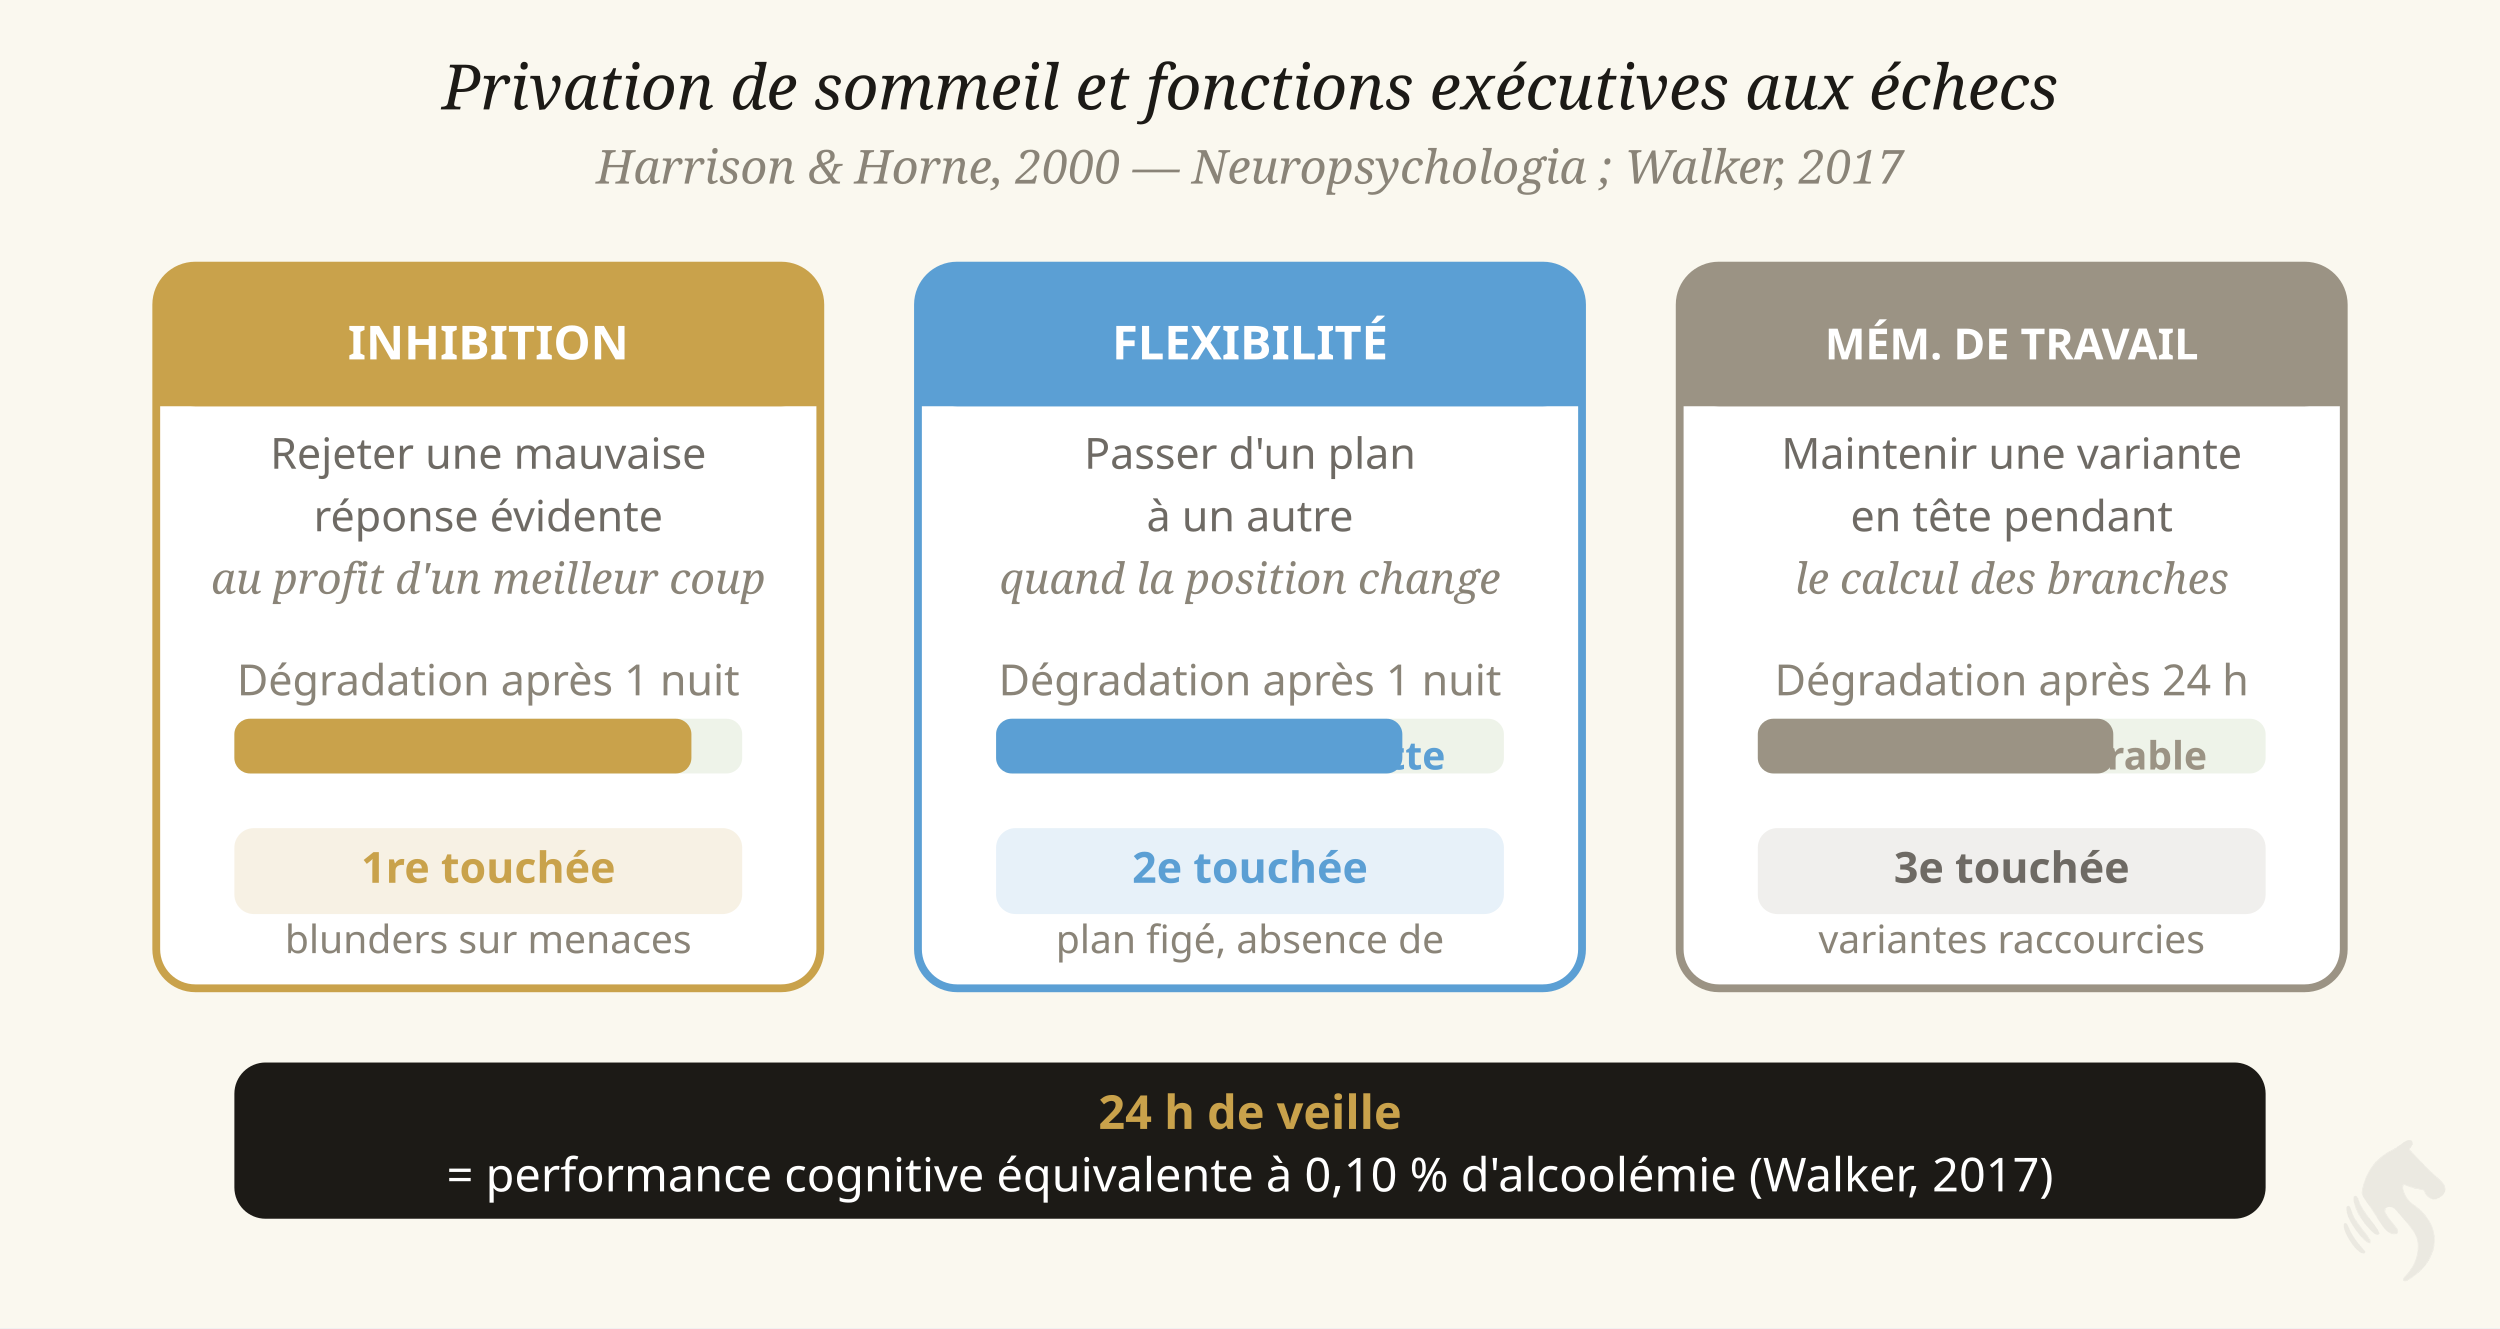
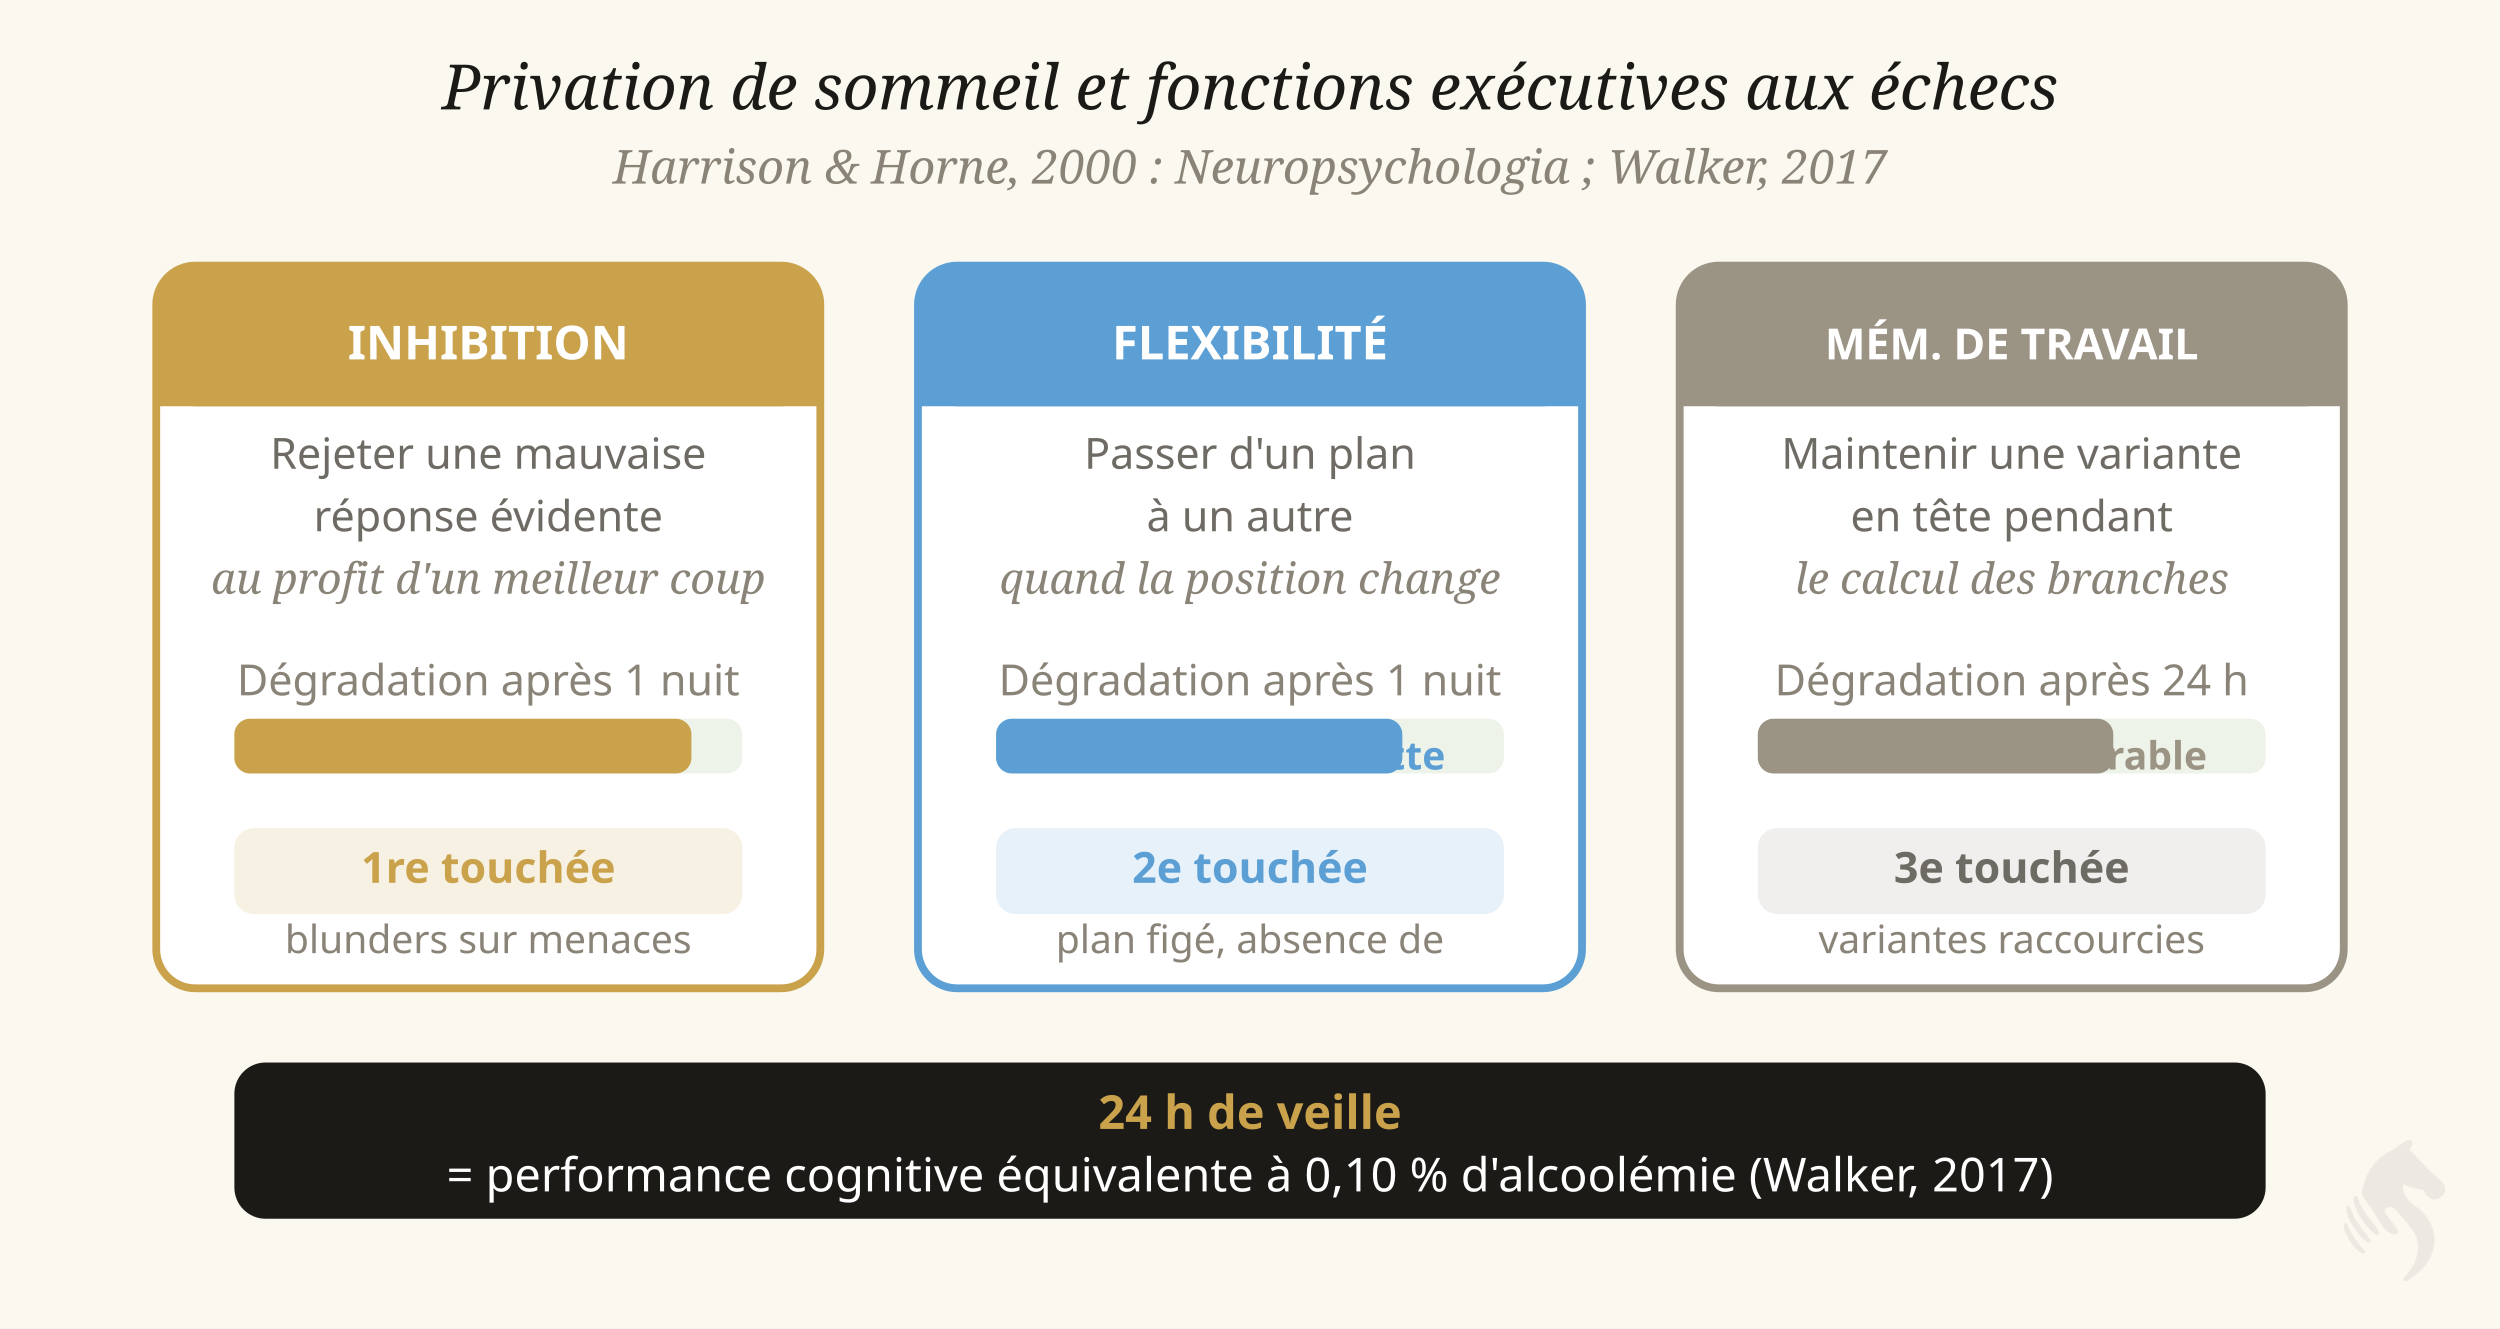
<svg xmlns="http://www.w3.org/2000/svg" width="640" height="340" viewBox="0 0 640 340" role="img" aria-labelledby="som2">
  <rect width="640" height="340" fill="#faf8ef" />
  <text x="320" y="28" text-anchor="middle" font-family="Georgia, serif" font-size="16" font-style="italic" fill="#1c1a16">Privation de sommeil et fonctions exécutives aux échecs</text>
-   <text x="320" y="47" text-anchor="middle" font-family="Georgia, serif" font-size="12" font-style="italic" fill="#8a8478">Harrison &amp; Horne, 2000 — Neuropsychologia ; Walker, 2017</text>
+   <text x="320" y="47" text-anchor="middle" font-family="Georgia, serif" font-size="12" font-style="italic" fill="#8a8478">Harrison &amp; Horne, 2000 : Neuropsychologia ; Walker, 2017</text>
  <rect x="40" y="68" width="170" height="185" rx="10" fill="#fff" stroke="#c9a24b" stroke-width="2" />
  <rect x="40" y="68" width="170" height="36" rx="10" fill="#c9a24b" />
  <rect x="40" y="90" width="170" height="14" rx="0" fill="#c9a24b" />
  <text x="125" y="92" text-anchor="middle" font-family="system-ui, sans-serif" font-size="12" font-weight="700" fill="#fff">INHIBITION</text>
  <text x="125" y="120" text-anchor="middle" font-family="system-ui, sans-serif" font-size="11" fill="#6e6a64">Rejeter une mauvaise</text>
  <text x="125" y="136" text-anchor="middle" font-family="system-ui, sans-serif" font-size="11" fill="#6e6a64">réponse évidente</text>
  <text x="125" y="152" text-anchor="middle" font-family="Georgia, serif" font-size="11" font-style="italic" fill="#8a8478">au profit d'un meilleur coup</text>
  <text x="125" y="178" text-anchor="middle" font-family="system-ui, sans-serif" font-size="11" fill="#8a8478">Dégradation après 1 nuit</text>
  <rect x="60" y="184" width="130" height="14" rx="4" fill="#eef3e9" />
  <rect x="60" y="184" width="117" height="14" rx="4" fill="#c9a24b" />
  <text x="175" y="197" text-anchor="end" font-family="system-ui, sans-serif" font-size="10" font-weight="700" fill="#c9a24b">forte</text>
  <rect x="60" y="212" width="130" height="22" rx="5" fill="#c9a24b" opacity="0.15" />
  <text x="125" y="226" text-anchor="middle" font-family="system-ui, sans-serif" font-size="11" font-weight="700" fill="#c9a24b">1re touchée</text>
  <text x="125" y="244" text-anchor="middle" font-family="system-ui, sans-serif" font-size="10" fill="#8a8478">blunders sur menaces</text>
  <rect x="235" y="68" width="170" height="185" rx="10" fill="#fff" stroke="#5b9fd4" stroke-width="2" />
  <rect x="235" y="68" width="170" height="36" rx="10" fill="#5b9fd4" />
  <rect x="235" y="90" width="170" height="14" rx="0" fill="#5b9fd4" />
  <text x="320" y="92" text-anchor="middle" font-family="system-ui, sans-serif" font-size="12" font-weight="700" fill="#fff">FLEXIBILITÉ</text>
  <text x="320" y="120" text-anchor="middle" font-family="system-ui, sans-serif" font-size="11" fill="#6e6a64">Passer d'un plan</text>
  <text x="320" y="136" text-anchor="middle" font-family="system-ui, sans-serif" font-size="11" fill="#6e6a64">à un autre</text>
  <text x="320" y="152" text-anchor="middle" font-family="Georgia, serif" font-size="11" font-style="italic" fill="#8a8478">quand la position change</text>
  <text x="320" y="178" text-anchor="middle" font-family="system-ui, sans-serif" font-size="11" fill="#8a8478">Dégradation après 1 nuit</text>
  <rect x="255" y="184" width="130" height="14" rx="4" fill="#eef3e9" />
  <rect x="255" y="184" width="104" height="14" rx="4" fill="#5b9fd4" />
  <text x="370" y="197" text-anchor="end" font-family="system-ui, sans-serif" font-size="10" font-weight="700" fill="#5b9fd4">nette</text>
  <rect x="255" y="212" width="130" height="22" rx="5" fill="#5b9fd4" opacity="0.15" />
  <text x="320" y="226" text-anchor="middle" font-family="system-ui, sans-serif" font-size="11" font-weight="700" fill="#5b9fd4">2e touchée</text>
  <text x="320" y="244" text-anchor="middle" font-family="system-ui, sans-serif" font-size="10" fill="#8a8478">plan figé, absence de</text>
  <rect x="430" y="68" width="170" height="185" rx="10" fill="#fff" stroke="#9b9384" stroke-width="2" />
  <rect x="430" y="68" width="170" height="36" rx="10" fill="#9b9384" />
  <rect x="430" y="90" width="170" height="14" rx="0" fill="#9b9384" />
  <text x="515" y="92" text-anchor="middle" font-family="system-ui, sans-serif" font-size="11" font-weight="700" fill="#fff">MÉM. DE TRAVAIL</text>
  <text x="515" y="120" text-anchor="middle" font-family="system-ui, sans-serif" font-size="11" fill="#6e6a64">Maintenir une variante</text>
  <text x="515" y="136" text-anchor="middle" font-family="system-ui, sans-serif" font-size="11" fill="#6e6a64">en tête pendant</text>
  <text x="515" y="152" text-anchor="middle" font-family="Georgia, serif" font-size="11" font-style="italic" fill="#8a8478">le calcul des branches</text>
  <text x="515" y="178" text-anchor="middle" font-family="system-ui, sans-serif" font-size="11" fill="#8a8478">Dégradation après 24 h</text>
  <rect x="450" y="184" width="130" height="14" rx="4" fill="#eef3e9" />
  <rect x="450" y="184" width="91" height="14" rx="4" fill="#9b9384" />
  <text x="565" y="197" text-anchor="end" font-family="system-ui, sans-serif" font-size="10" font-weight="700" fill="#9b9384">mesurable</text>
  <rect x="450" y="212" width="130" height="22" rx="5" fill="#9b9384" opacity="0.15" />
  <text x="515" y="226" text-anchor="middle" font-family="system-ui, sans-serif" font-size="11" font-weight="700" fill="#6e6a64">3e touchée</text>
  <text x="515" y="244" text-anchor="middle" font-family="system-ui, sans-serif" font-size="10" fill="#8a8478">variantes raccourcies</text>
  <rect x="60" y="272" width="520" height="40" rx="8" fill="#1c1a16" />
  <text x="320" y="289" text-anchor="middle" font-family="system-ui, sans-serif" font-size="12" font-weight="700" fill="#c9a24b">24 h de veille</text>
  <text x="320" y="305" text-anchor="middle" font-family="system-ui, sans-serif" font-size="12" fill="#fff">= performance cognitive équivalente à 0,10 % d'alcoolémie (Walker, 2017)</text>
  <g id="wm" opacity="0.07" transform="translate(600.0,291.9) scale(0.0416)" aria-hidden="true">
    <g fill="#1e1e1e" fill-rule="evenodd">
      <path d="M411.5-.5h-16a76 76 0 0 0-24.5 12q-.62-.7-1.5-1l-2 4a4 4 0 0 1-1.5-1 7 7 0 0 1-2.5 3.5 253 253 0 0 0-17 13q-1.42.93-2.5-.5-5.2 7.95-14.5 9a9.4 9.4 0 0 1-4 6q2.3.02 1.5 2A461 461 0 0 1 278.5 73q-13.2 7.95-26 16.5-1.59-1.38 0-3-2.35.35-4 2 .9.98 2 2-92.12 67.08-125.5 177a1316 1316 0 0 0-10 44 51.2 51.2 0 0 0 4.5 31q.1 3.33-2 1l4.5 11q1-2 2 0l5 10 1-1q6 10.95 13 21a651 651 0 0 1 18.5 25 3.4 3.4 0 0 1 1.5-3q21.52 33 43 66 .3 3.4-2.5 1v2a1542 1542 0 0 1 21 32q1 0 1 1a319 319 0 0 0 25 35 160 160 0 0 0 27 25 3.1 3.1 0 0 1 1-3q23.18 14.62 49 5.5 5-2.83 4-8.5-.15-4.6-1.5-9a618 618 0 0 0-55.5-73.5q3-.91 5 1.5a23.5 23.5 0 0 0-7-9q.63 2.4 2 4.5-.17 2.58-1.5.5a364 364 0 0 1-17.5-26.5 50 50 0 0 1-4.5-22.5q.9-4.71 3-9 .63 1.88 2.5 2a7 7 0 0 1 2-3q9.28-8.1 22-8a86 86 0 0 1 23 4.5 11 11 0 0 1 3 4.5q2.58-1.75 5 .5l21.5 23.5q.74 1.95.5 4 3.56 1 6 4a1094 1094 0 0 0 30 34.5l-1 1q3.7 2.7 7.5 5.5a23 23 0 0 1 2 5l5 3a22 22 0 0 0 5.5 8 11.5 11.5 0 0 0 4 4 3.9 3.9 0 0 0-2-3.5q1.7-1.12 3 .5a705 705 0 0 1 42 57.5q-.65 1.46-2 1.5a169 169 0 0 1 10 19 3.8 3.8 0 0 0-.5 4q1 2 2 0 1.4 2.05 2.5 4-.25-2.55.5-5a185 185 0 0 1 11 83q-1 2-2 0a9 9 0 0 0-1.5-4v9a2.3 2.3 0 0 0 1.5-1q.75 10.55-1 21a337 337 0 0 1-18 56l-2.5 3q-1.2-.69-1-2a36 36 0 0 0-4 7 5.2 5.2 0 0 0 3.5-4 4.3 4.3 0 0 1 0 4 350 350 0 0 1-33 52 1108 1108 0 0 1-30 35q-7.17 20.32 13.5 14.5a34 34 0 0 1 6-3 1496 1496 0 0 1 54-37 942 942 0 0 0 29-27q1.25-1.03 2 .5a11 11 0 0 0-3 4q1.35-1.65 2.5 0a29 29 0 0 1 4.5-6 40 40 0 0 0 9-10.5l6-4-1-1a25 25 0 0 1 8.5-7.5q-1.47-2.67 1-5 .22 4.17 2.5 1.5-1.94-3.13 2-4l-1-1q1.48-3.25 4-5.5a8 8 0 0 0-3-1q37.8-53.63 47.5-119 8.4-83.08-38-152a364 364 0 0 0-28-35q-1.03-1.25.5-2 3.58 2.23 2-1l-4-2a5 5 0 0 1-3-.5 484 484 0 0 0-70-58q-.7-.62-1-1.5 1.05-.43 2-1v-3a6 6 0 0 1-5-2q-.66-.1-1 .5 3.72 2.61 0 3-34.57-32.88-46-79.5.2-2.3 2-3v-4q-1.94 5.58-3.5 0-1-9 0-18 2.16-6.4 8.5-8a78 78 0 0 1 22 7.5 403 403 0 0 0 66 18l9 3q-2.45.75-5 .5-1.59 1.6 0 3a16 16 0 0 1 6.5-1 7.3 7.3 0 0 1 2 3q1.38-2.6 3.5-2-1.1-2.32-4-2.5 15.09-2.3 25.5 8.5 5.35 10.23 10 21 12.95 20.94 36.5 28.5-1.88.63-2 2.5a30 30 0 0 0 12.5 3q4.43-.1 8-2 3.2 3.87 5.5-1 1.2.69 1 2a39 39 0 0 0 4.5-2l1 1q.69-1.87-1.5-2.5a12 12 0 0 0 7-3q1.88-1.1 3 .5 2.22-3.62 6-2a8.7 8.7 0 0 1 3-4 41 41 0 0 1 12-6.5l-2-1 5.5-3.5q.62.7 1.5 1 1.82-1.15 0-2.5 1.42-.93 2.5.5a5.8 5.8 0 0 1 .5-4 39 39 0 0 1 6-4.5q-1.55-2.25.5-4.5 3.25-3.5 5-8 1.38-.64 2.5-1-.8-1.05-2-1.5 1.85-5.82 3-11.5v-10h-1q-.85 6-2.5 12-.16-4.46.5-9a63 63 0 0 0-12.5-31 478 478 0 0 0-45.5-44.5q3.06.72 6 2.5-3.15-3.9-7-7.5l1-1q-1.4-1.05-2 .5 1.77 2.4-.5 4a781 781 0 0 1-67.5-65.5l1-.5a29 29 0 0 0 7 6 93 93 0 0 0-14-15 24.5 24.5 0 0 0-9-9.5l1-1a44 44 0 0 0-7-4.5q1.44 2.2 3.5 4 1 1.5 0 3l-72-76q-5.34-7.85 1.5-14.5 1.98-.8 2 1.5a69 69 0 0 1 6-3.5q-1.95-1.94 0-3.5a31 31 0 0 0 6-12q2.05.24 4-.5a79 79 0 0 0-1.5-17.5 94 94 0 0 0-5-10l-1 1a87 87 0 0 0-5.5-3" />
      <path d="M325.5 44.5q-3.85 1.03-7 3.5a4.2 4.2 0 0 1-4.5-.5q-2.75 2.49-3.5 6-6.97 2.94-14 6-6.75 3.75-13.5 8-.62-.7-1.5-1a37.6 37.6 0 0 1-17 10.5 263 263 0 0 0-12 9.5q-1.59 1.62 0 3 12.8-8.55 26-16.5A461 461 0 0 0 327 46.5q.8-1.98-1.5-2m148 86-21-24a209 209 0 0 1-21-21.5l-8.5-8.5q-4.8-3.3-6-9-9.1-4.3-11.5-13a13 13 0 0 0 3-6q-.02-2.3-2-1.5-6.84 6.65-1.5 14.5l72 76q1-1.5 0-3a20 20 0 0 1-3.5-4m89 86a198 198 0 0 0-17.5-15q.4-2.17-.5-4-3.63-1.2-7-3a26 26 0 0 0-6-6 430 430 0 0 1-27-27.5 2.4 2.4 0 0 0-2-.5 29 29 0 0 1-7-6l-1 .5a781 781 0 0 0 67.5 65.5q2.27-1.6.5-4m-314-128a247 247 0 0 0-42 35.5 14.5 14.5 0 0 1-5 4l1 1a9.3 9.3 0 0 1-6 2.5 76 76 0 0 1-16 20q.3.88 1 1.5a9.4 9.4 0 0 0-5.5 6.5q-1-2-2 0-.93 1.42.5 2.5a25 25 0 0 0-6.5 8.5q-1.6 1.05-3.5 1.5 1.21.45 2 1.5a43 43 0 0 0-7 10 352 352 0 0 0-19.5 37 2.9 2.9 0 0 1-2.5 1 3.3 3.3 0 0 0 2 1.5 47 47 0 0 1-3.5 5.5l-12 34q-.98-1.8-1.5 0 1.4 1.9.5 4a33 33 0 0 1-3.5 5.5q.78.84 1 2a212 212 0 0 0-10 49.5 36 36 0 0 0 7 20q2.1 2.33 2-1a51.2 51.2 0 0 1-4.5-31 1316 1316 0 0 1 10-44q33.38-109.92 125.5-177-1.1-1.02-2-2m376 206q-.5-10.25-5-19.5 1.5-4.37-1.5-.5l-6.5-11q-5.55-3.6-7.5-10l-1 1q-3.75-5.75-9.5-9.5l1-1a850 850 0 0 0-9-7q1.14-2.04-1.5-3.5-1.08 1.43-2.5.5-2.84-1.65-2-4a5 5 0 0 0-3-.5 5 5 0 0 0-.5-3l-1 1a7 7 0 0 0-4.5-3 21 21 0 0 0-6-2.5 478 478 0 0 1 45.5 44.5 63 63 0 0 1 12.5 31q-.66 4.54-.5 9 1.65-6 2.5-12m-259 3v-1q-2.22-5.79 1-11.5l-2-2a67 67 0 0 0 1.5-5.5q.93 7.1 3.5 1-2.43-3.37 2-4a4.3 4.3 0 0 1 2.5 3q.45-1.21 1.5-2 2.3.75 4 2a326 326 0 0 1 28 10.5q11.4 3.22 23 6 1.05 1.6 1.5 3.5 1-4 2 0 1.08-1.43 2.5-.5-1.81 1.35 0 2.5 3.25-.47 7-2 1.85.03 3 1 5.83.22 11 2h5q2.55.25 5-.5l-9-3a403 403 0 0 1-66-18 78 78 0 0 0-22-7.5q-6.34 1.6-8.5 8-1 9 0 18 1.56 5.58 3.5 0m109 6a4.7 4.7 0 0 1 4 3q3.6-3.98 6 1l1-2 4 2a65 65 0 0 1 7.5 10q1.1 3.55 2.5 7-1.77 2.95 2 4 13.35 23.91 39 33 .12-1.87 2-2.5-23.55-7.56-36.5-28.5a305 305 0 0 0-10-21q-10.41-10.8-25.5-8.5 2.9.18 4 2.5m-410 86a9 9 0 0 0 1.5-4 310 310 0 0 0 37.5 86q-1.1 1.02-2 2a40 40 0 0 0 8.5 12 139 139 0 0 0 15 21q2.31 2.97 1.5 6 5.9 1.14 7.5 7 5.7 2.47 5 8 3.8 1.06 6.5 4 20.24 25.5 46 45.5a39 39 0 0 0 20 5 46 46 0 0 1 9-7.5 818 818 0 0 1-10-21.5q1.43-1.08.5-2.5a27 27 0 0 1-3.5-2 185 185 0 0 0-16-23.5q1.43-1.08.5-2.5a13.3 13.3 0 0 1-5.5-5 617 617 0 0 0-22.5-29v-4l-1 1a13 13 0 0 1-4.5-6 11.5 11.5 0 0 1-4-4q-.03 2.3-2 1.5A471 471 0 0 1 97 390.5q-1.8-3.04-.5-6 1.02.54 2 1a9 9 0 0 0-2-4.5q3.83-2.28-1-2.5a597 597 0 0 1-7-18.5l2-1a3.3 3.3 0 0 1-2-3.5 3.1 3.1 0 0 1-3-1q-7.35-19.46-24-8 1.03 2.34-.5 5a97 97 0 0 0 3.5 38" />
      <path d="M365.5 301.5q-1.8.7-2 3 11.43 46.62 46 79.5 3.72-.39 0-3 .34-.6 1-.5-2.4-2.22-5-4.5l2-2q-2.45-.75-5-.5a8.4 8.4 0 0 0-.5-4q-1.72 1.44-3-1a28 28 0 0 1-3.5-6q-.5 2-1 0a143 143 0 0 1-18-31q-6.22-11.64-9-27a7 7 0 0 0-2-3m-211 174a45 45 0 0 1-9.5-15q-1 2-2 0a41 41 0 0 0-6-9l-1-5-1 1a989 989 0 0 1-17.5-25.5q.7-.62 1-1.5a7.7 7.7 0 0 1-5-6 163 163 0 0 1-15-29q-.98-.46-2-1-1.3 2.96.5 6a471 471 0 0 0 55.5 86.5q1.97.8 2-1.5m-90-86q-2.05 2.77 1.5 4 3.6 16.25 9.5 30.5-2.48 3.62 2 3.5 3.65 9.3 8 18.5l-1 1a11.4 11.4 0 0 1 6 8q-.7.62-1 1.5a10.5 10.5 0 0 1 3.5 5l1-1a62 62 0 0 0 7.5 13q.9-.98 2-2a310 310 0 0 1-37.5-86 9 9 0 0 1-1.5 4m48 210a3.9 3.9 0 0 0-2-3.5q1.7-1.12 3 .5a127 127 0 0 0 39 32q11.3 4.6 8.5-7a147 147 0 0 0-17-32 1467 1467 0 0 0-40-51 554 554 0 0 1-48.5-75l1-1q.84 5.22 6 5a51.6 51.6 0 0 1-11.5-27l-1 2a159 159 0 0 0-11-31 14.3 14.3 0 0 0-10.5-8q-3.2.01-6 1.5-2.85 3.45-6 6.5-.87 16.85 3 33.5a3.6 3.6 0 0 1-2 2q1.38.56 2.5 1.5 3.15 9.81 6.5 19.5-1.21.45-2 1.5a29 29 0 0 0 5.5 7A256 256 0 0 0 55.5 525l-2 1a6.4 6.4 0 0 0 4 1.5 332 332 0 0 0 38.5 53l3.5 5.5-1 1q1.9 1.67 3.5.5a36 36 0 0 0 10.5 12m303-214q-.95.57-2 1 .3.88 1 1.5a484 484 0 0 1 70 58q1.42.72 3 .5a43 43 0 0 0-10-12.5l1-1q-2.66 1.47-5-1a36 36 0 0 0-10-10q1.81-1.35 0-2.5a8 8 0 0 1-3.5 0q-4.57-5.7-10-8a13 13 0 0 0-6.5-5.5 11.5 11.5 0 0 1-3.5-4.5q-.62.7-1.5 1a17.7 17.7 0 0 0-8-5.5q-2.84-1.65-2-4-7.47-2.25-13-7.5m-254 24a526 526 0 0 1 23.5 37 55 55 0 0 1 9 15l1-1a65 65 0 0 0 8.5 13q2.8 2.4 2.5-1-21.48-33-43-66a3.4 3.4 0 0 0-1.5 3m111 63q.16-.93 1-1.5a7 7 0 0 1-3.5-2.5 17.5 17.5 0 0 0-5.5-8q3.7-4.18-2.5-5a41 41 0 0 1-7.5-18.5l2-3a7.2 7.2 0 0 1-2-4.5 3.1 3.1 0 0 0 3-1 37 37 0 0 0-1-7q-1.87-.12-2.5-2a36 36 0 0 0-3 9 50 50 0 0 0 4.5 22.5 364 364 0 0 0 17.5 26.5q1.33 2.08 1.5-.5-1.37-2.1-2-4.5m-272 45v19q2.55 12.15 7 24 15.37 37.49 37 68a54 54 0 0 0 9 12.5q-1.58 2.58 2 3l-1 1 5.5 4.5a82 82 0 0 0 9 12q6.5 6.26 12.5 13 9.5 6.75 17.5 15l1-1q4.56 3.52 9 7l1-2a89 89 0 0 0 13.5 3.5q13.85-4.6 6.5-17.5-1.73 1.44-3-1a307 307 0 0 1-13.5-16 16 16 0 0 0-6-5.5q1.43-1.08.5-2.5a27.2 27.2 0 0 1-12.5-15 3.1 3.1 0 0 1-3-1q-7.5-10.25-15.5-20-.93-1.42.5-2.5a16 16 0 0 1-6-5.5 880 880 0 0 1-19-29.5q.7-.62 1-1.5a8 8 0 0 1-4-4 94 94 0 0 1-12.5-26l-1 1q-3.8-4.62-1.5-10a3.1 3.1 0 0 1-3-1 198 198 0 0 1-7-15.5l1-1a55 55 0 0 1-9-11q-2.85-1.46-6-2l3-1a22 22 0 0 0-9 2 11.4 11.4 0 0 0-4 6.5m277 51a48 48 0 0 0 12 5q-.57 3.66 2 2a5.3 5.3 0 0 1 3.5 3l1-2a45 45 0 0 0 26 0q.45 1.21 1.5 2 1.27-3.4 4-2 1.81-1.15 0-2.5l3-1.5a21 21 0 0 0 3.5-4q1.4-8.23-1.5-16 .3-.88 1-1.5-5.22-1.95-4-7a193 193 0 0 1-18-23.5 16 16 0 0 0-3.5-3q-4.05-7.43-9-12a284 284 0 0 0-14-17q-.75-1.58.5-3a19 19 0 0 1-6-4 4.35 4.35 0 0 0-5-1.5 618 618 0 0 1 55.5 73.5q1.35 4.4 1.5 9 1 5.67-4 8.5-25.82 9.12-49-5.5a3.1 3.1 0 0 0-1 3m115-56a264 264 0 0 1 16 22q-1.7 3.04 1.5 1a494 494 0 0 1 16.5 23l7 10q1.35-.04 2-1.5a705 705 0 0 0-42-57.5q-1.3-1.62-3-.5a3.9 3.9 0 0 1 2 3.5" />
      <path d="M112.5 599.5q7 9.5 16 17 2 0 2 2 6.9 3.77 11 8.5l13 5.5a5.7 5.7 0 0 0 6 0q2.07 3.94 4 0-3.37-1.23-.5-3 .22-6.86.5-13.5l-3-3.5 3-2.5q-4.58-.9-7.5-4.5a79 79 0 0 0-10.5-16.5q2.67 1.47 5-1a12 12 0 0 1-8.5-3.5 92 92 0 0 0-17.5-23.5l2-1-6.5-4.5a2294 2294 0 0 1-34.5-47q-1 0-1-1-5.27-4.75-4-11.5-2.25-3.25-3.5.5A227 227 0 0 1 61.5 469q.84-.57 1-1.5-5.16.22-6-5l-1 1a554 554 0 0 0 48.5 75 1467 1467 0 0 1 40 51q10.5 14.98 17 32 2.8 11.6-8.5 7a127 127 0 0 1-39-32q-1.3-1.62-3-.5a3.9 3.9 0 0 1 2 3.5m335-4a3349 3349 0 0 1 7.5 35q2.3 19.53.5 39a9 9 0 0 1 1.5 4q1 2 2 0a185 185 0 0 0-11-83q-.75 2.45-.5 5m44-147q1.58 3.23-2 1-1.53.75-.5 2a364 364 0 0 1 28 35q46.4 68.92 38 152-9.7 65.37-47.5 119 1.46.15 3 1a12 12 0 0 0 3.5-6q1.58 1.52 3.5.5-1.16-8.12 7-11-1.6-1.75 1-2.5-.12-8.5 6-14-.81-.1-1-1a3.1 3.1 0 0 1 3-1 5.4 5.4 0 0 1 3-5.5q-1.2-.45-2-1.5a67 67 0 0 0 4.5-10l1 2a9 9 0 0 1 2.5-5l-1-2a6.3 6.3 0 0 1 4-.5 6.5 6.5 0 0 0-3-3 225 225 0 0 1 11-24.5q-.53-1.8-1.5 0-.3-4.51 1-9l1 1a67 67 0 0 0 1.5-13q7.4-.7 1-5a232 232 0 0 0 2-53l.5-5q.57.84 1.5 1a8 8 0 0 0-2.5-5q-6.56-49.08-31.5-89 2.03-1.77-.5-3l-1 1a696 696 0 0 1-17.5-26q-2.18-1.53-1-3.5-3.93-.91-5-4.5-1.26-.5-1-2a69 69 0 0 0-6.5-5q-.69-1.87 1.5-2.5a14 14 0 0 0-4-2.5m-36 230a273 273 0 0 1-13.5 57q-1.4.82-2.5 2 2.69 6.4-4 8.5l2 1a30 30 0 0 0-3 8.5q-.2 1.31 1 2l2.5-3a337 337 0 0 0 18-56 89 89 0 0 0 1-21q-.57.84-1.5 1m-25 84a185 185 0 0 1-24 38l-2.5 6a25 25 0 0 0-6.5 7q-13.95 16.7-28.5 33-1.16 4.05-3.5 7.5-1.35 4.25-1 8a16 16 0 0 1 6 5.5h14a20 20 0 0 1 10-3.5q1.71-1.12 0-2.5a81 81 0 0 0 18.5-12q.62.7 1.5 1a71 71 0 0 1 2-4q1-2 2 0 1.7-4.54 4.5-1a38 38 0 0 1 4.5-6.5 189 189 0 0 0 30.5-23.5q4.55 3.9 4-3a4.6 4.6 0 0 1 4.5-2v-3a5 5 0 0 0 3-.5 41 41 0 0 1 3-5.5 11 11 0 0 1 3-4q-.75-1.53-2-.5a942 942 0 0 1-29 27 1496 1496 0 0 0-54 37 34 34 0 0 0-6 3q-20.67 5.82-13.5-14.5a1108 1108 0 0 0 30-35 350 350 0 0 0 33-52 4.3 4.3 0 0 0 0-4 5.2 5.2 0 0 1-3.5 4" />
    </g>
  </g>
</svg>
